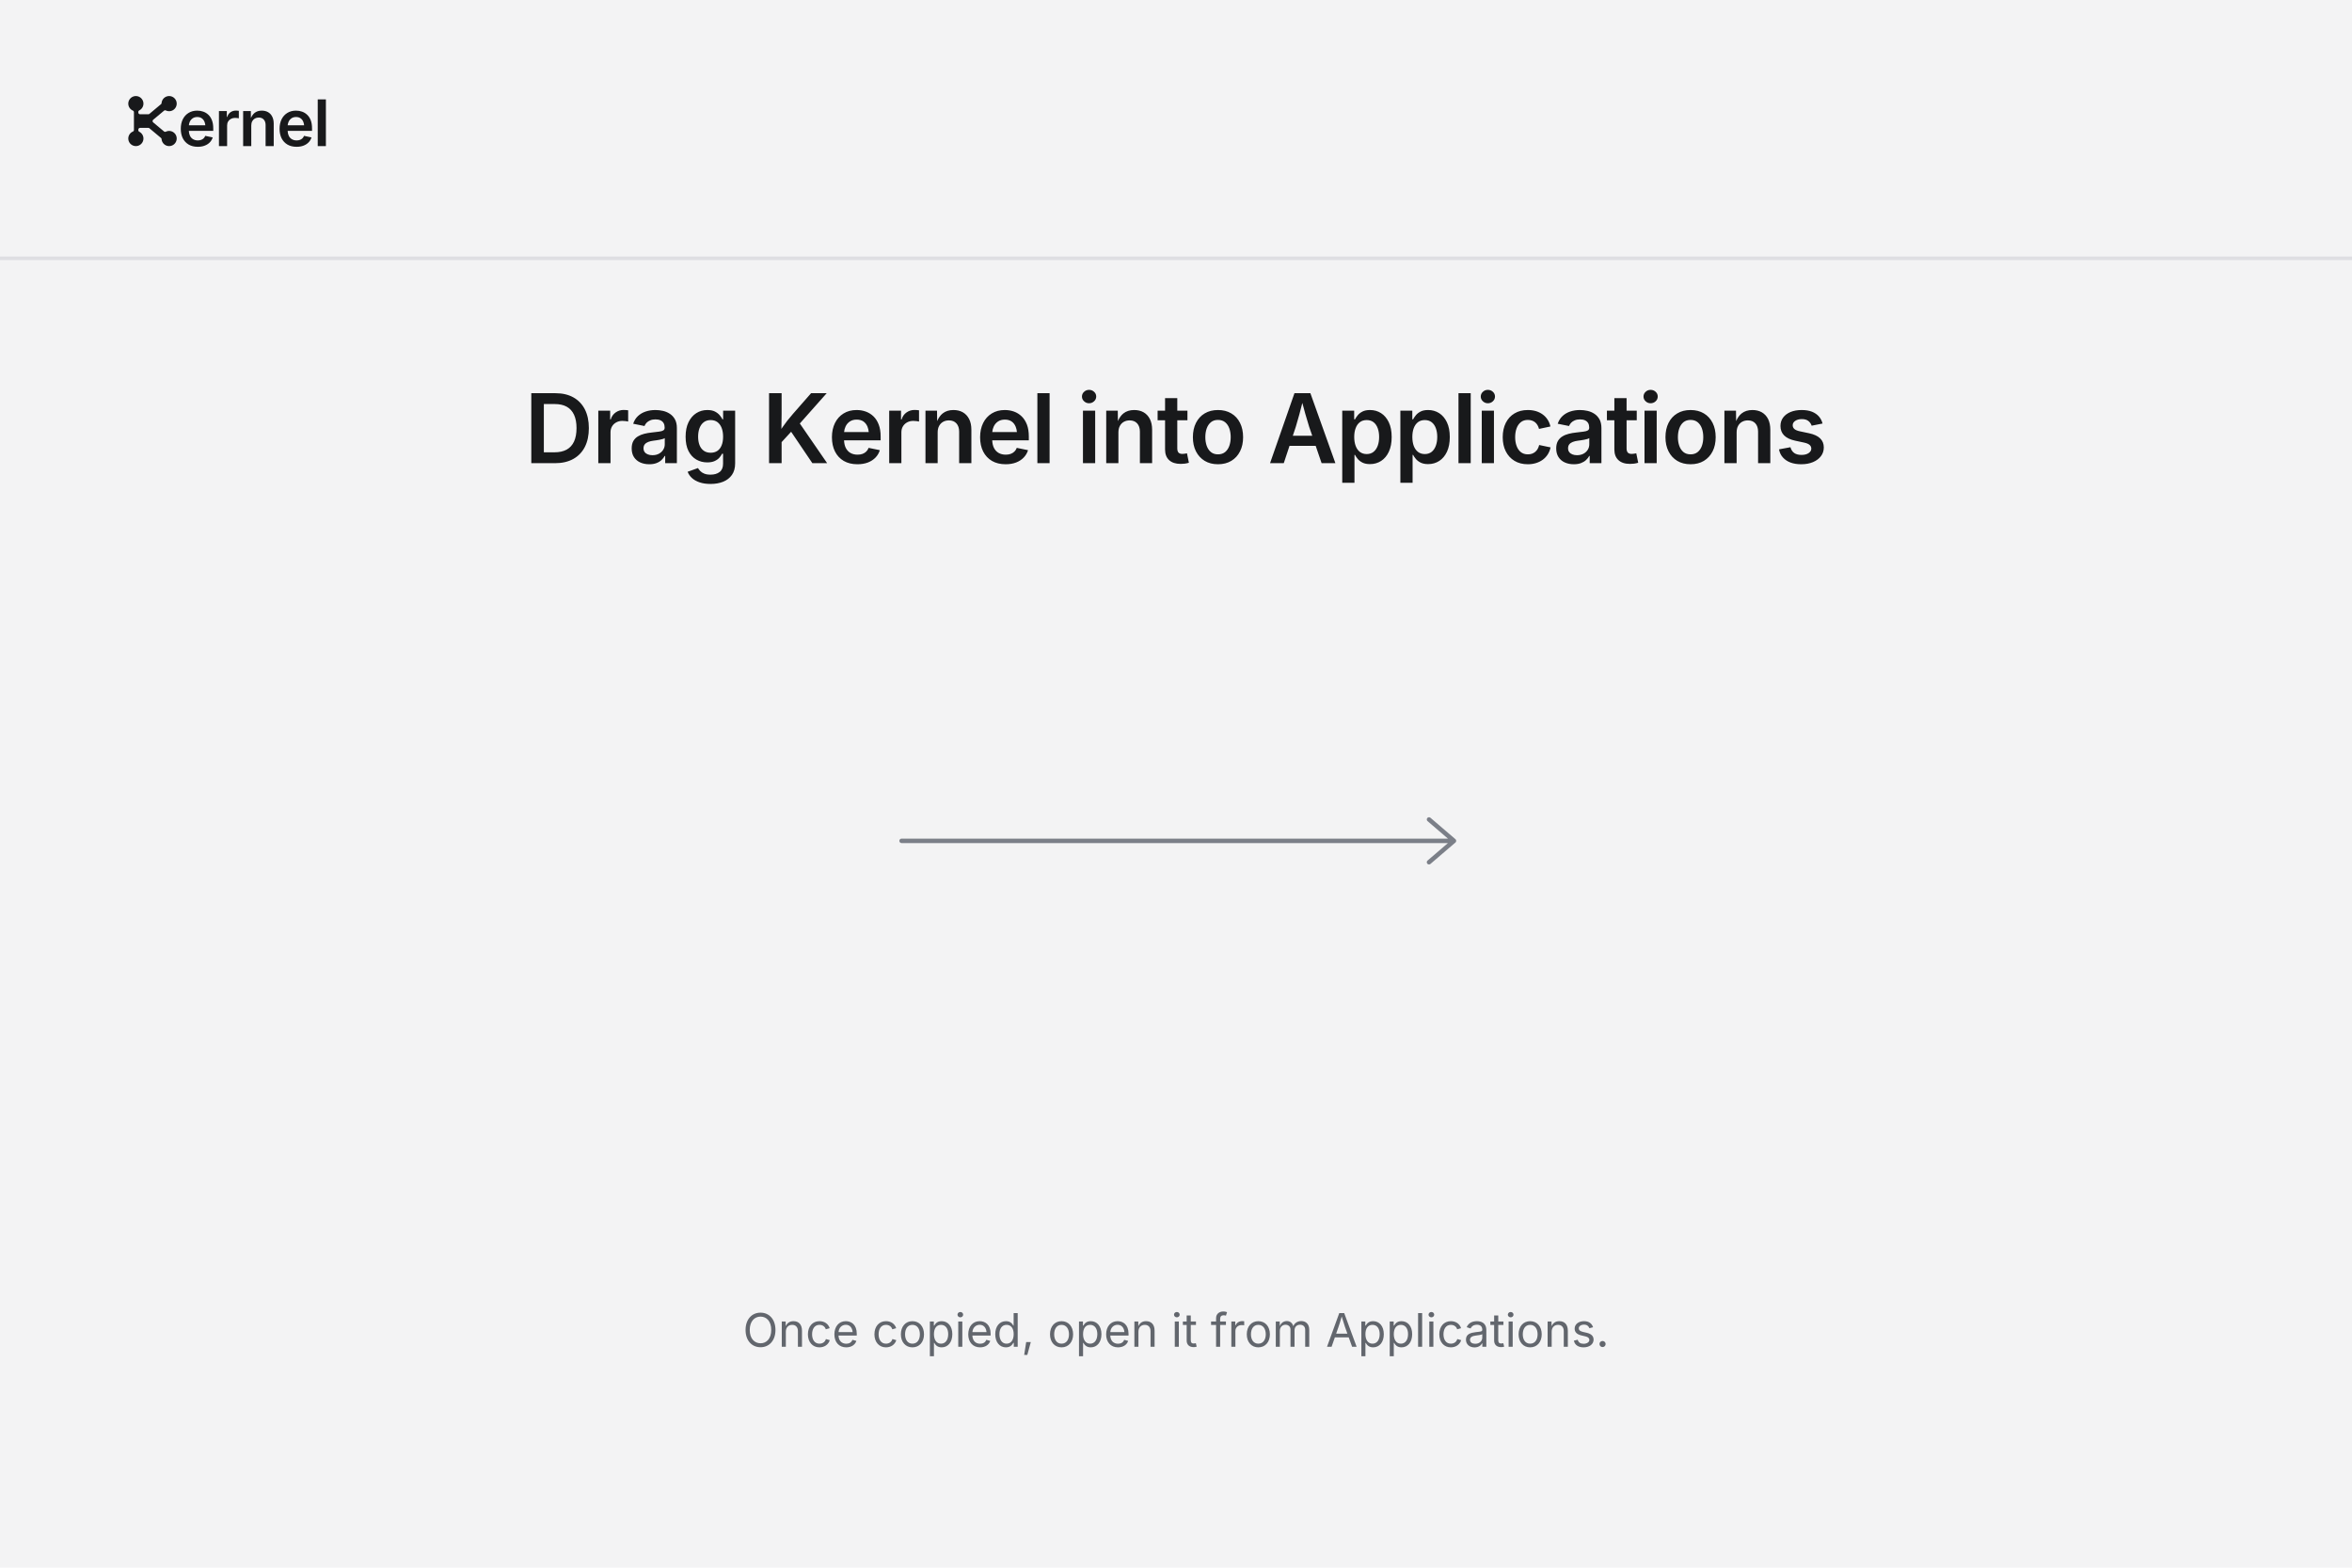
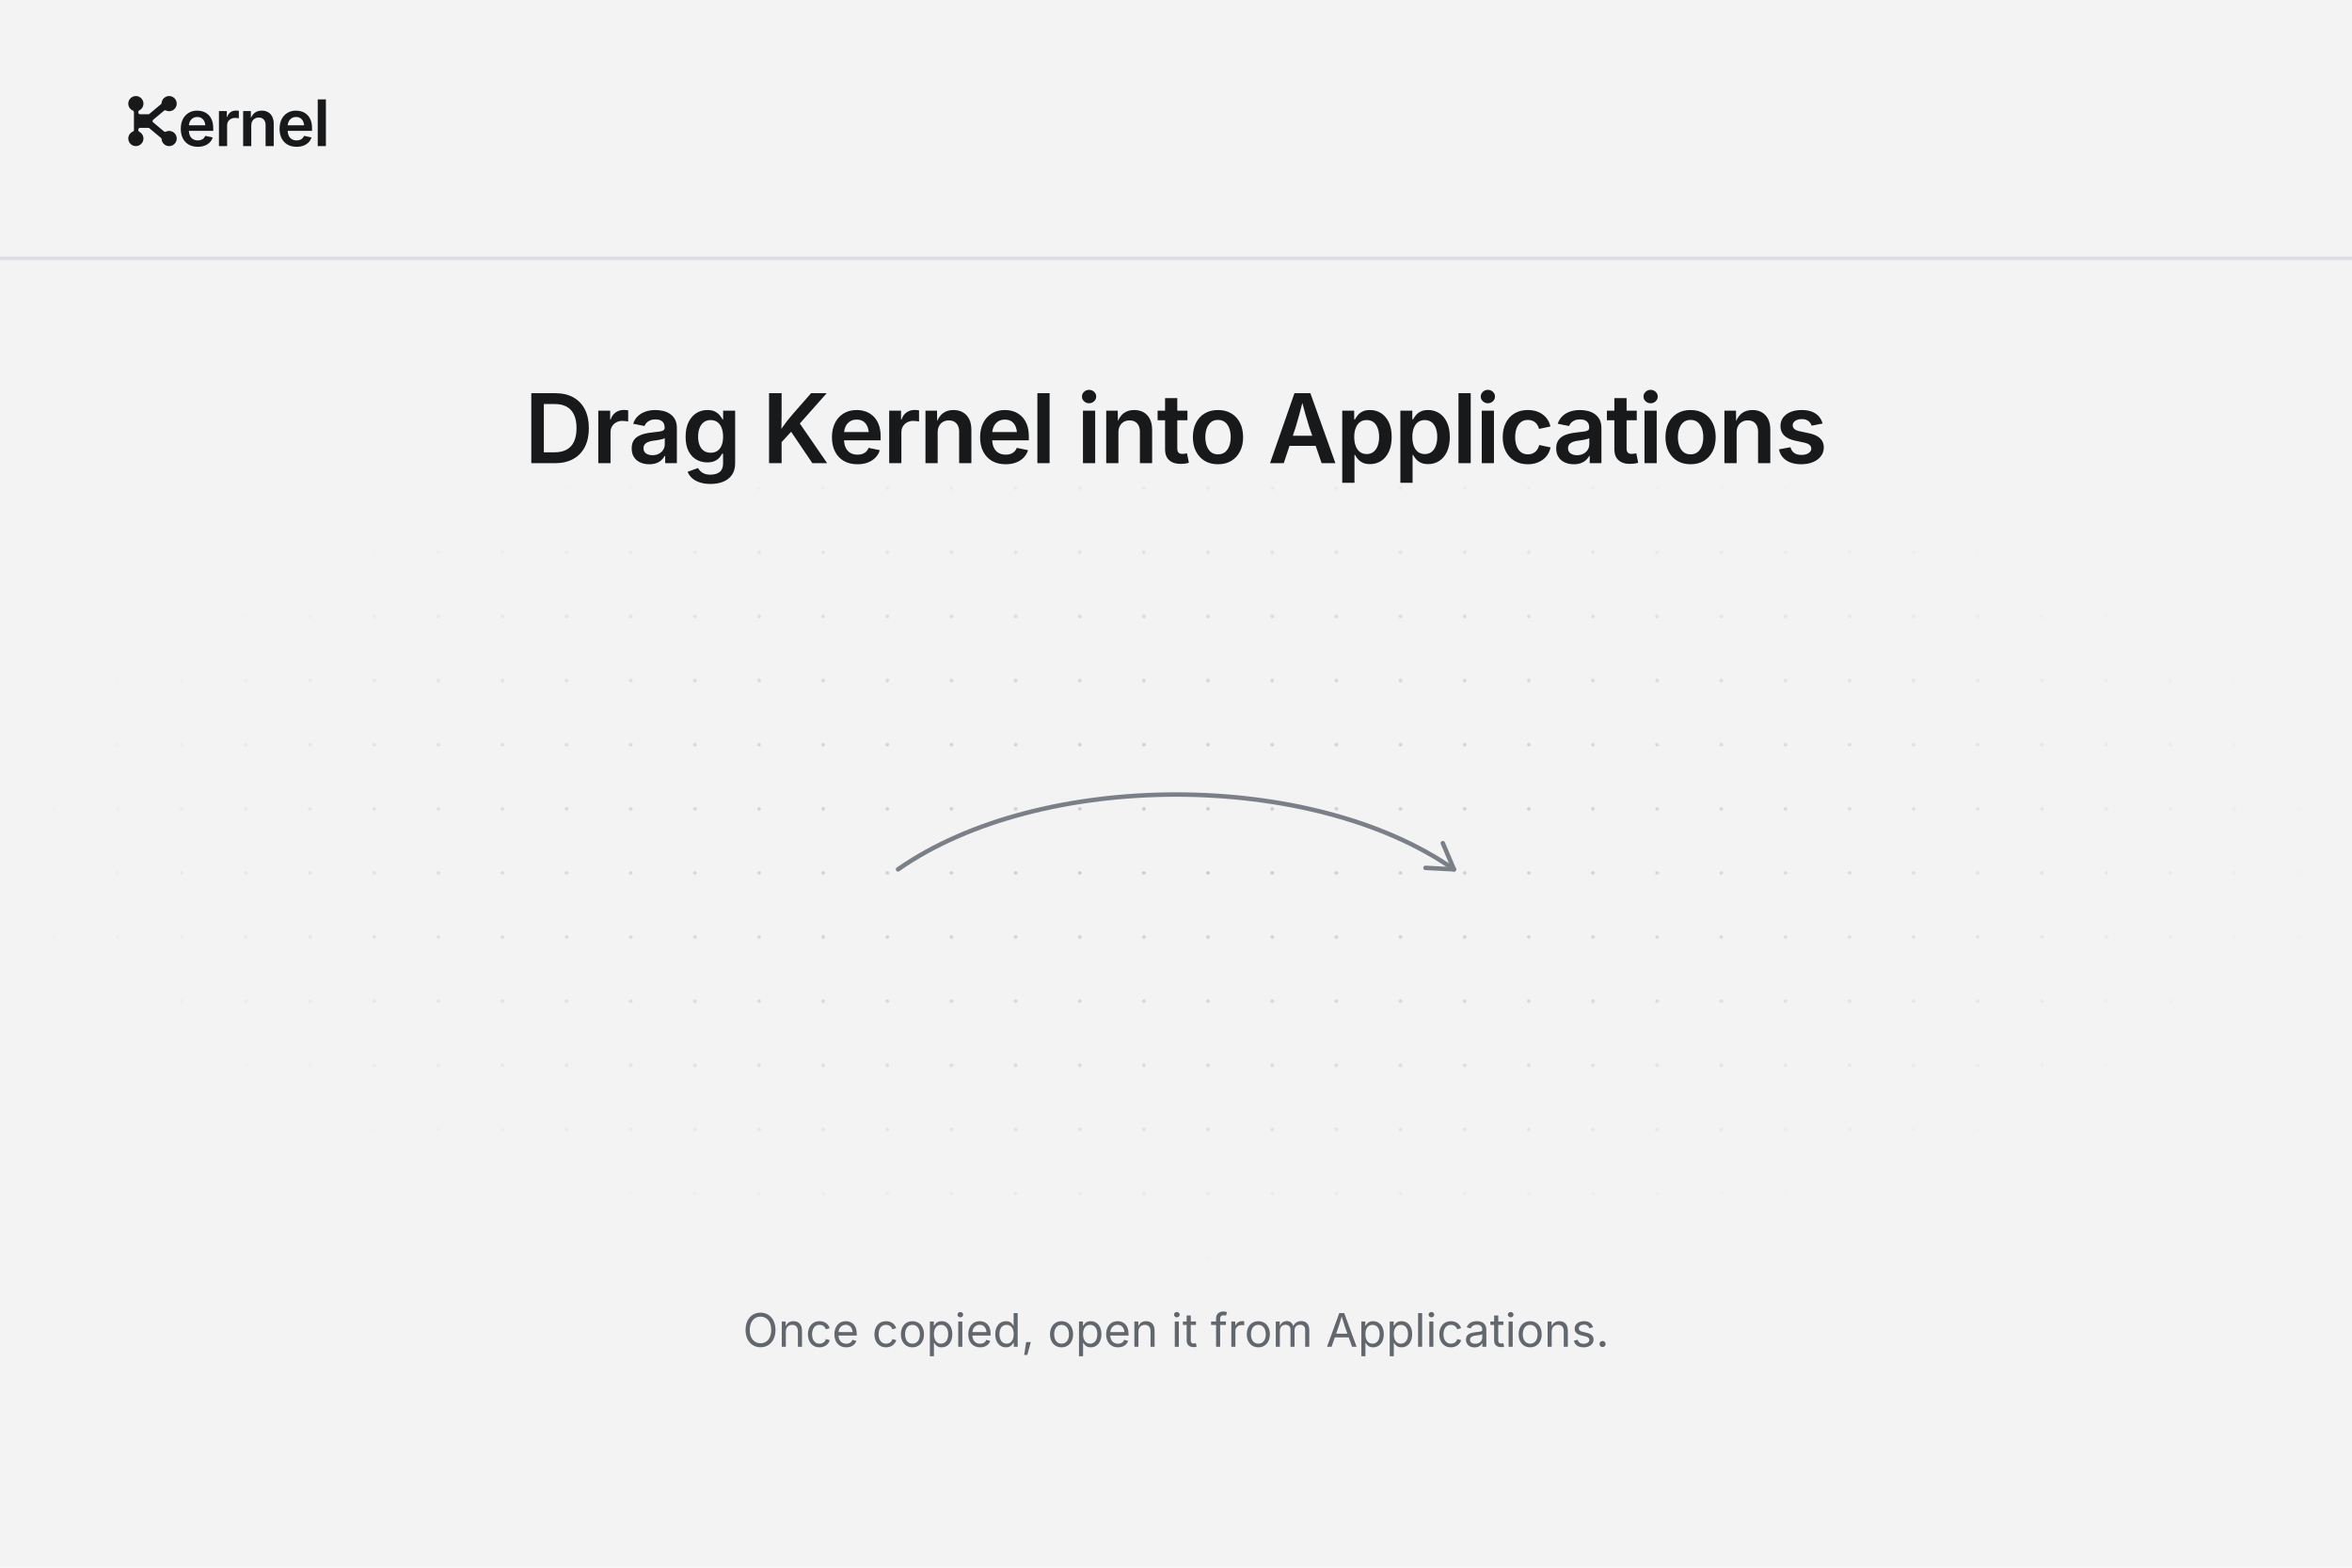
<svg xmlns="http://www.w3.org/2000/svg" viewBox="0 0 660 440" width="660" height="440">
  <rect width="660" height="440" fill="#f3f3f4" />
+   <defs>
+     <pattern id="dots" x="6" y="2" width="18" height="18" patternUnits="userSpaceOnUse">
+       <circle cx="9" cy="9" r="0.5" fill="#c9c9cf" />
+     </pattern>
+     <radialGradient id="fade" gradientUnits="userSpaceOnUse" cx="0" cy="0" r="1" gradientTransform="translate(330 236) scale(330 120)">
+       <stop offset="0" stop-color="#fff" />
+       <stop offset="0.55" stop-color="#fff" stop-opacity="0.6" />
+       <stop offset="1" stop-color="#fff" stop-opacity="0" />
+     </radialGradient>
+     <mask id="dotfade">
+       <rect x="0" y="73" width="660" height="335" fill="url(#fade)" />
+     </mask>
+   </defs>
+   <rect width="660" height="408" fill="url(#dots)" mask="url(#dotfade)" />
  <rect x="0" y="72" width="660" height="1" fill="#dedee2" />
  <g transform="translate(36 26.96) scale(0.03084)">
    <path d="M36.77 129.84 L43.63 133.19 L45.51 134.52 L47.07 136.00 L48.45 137.70 L49.63 139.68 L50.48 141.70 L51.04 143.78 L51.32 146.07 L51.39 308.35 L51.19 310.93 L50.53 313.55 L49.50 315.92 L48.04 318.18 L46.29 320.09 L43.30 322.29 L37.56 325.03 L33.13 327.50 L29.62 329.78 L26.22 332.29 L22.64 335.32 L19.01 338.87 L15.65 342.66 L12.60 346.67 L10.03 350.59 L7.57 354.98 L5.58 359.23 L3.76 363.92 L2.38 368.40 L1.25 373.30 L0.47 378.31 L0.08 382.99 L0.00 387.17 L0.18 391.40 L1.23 399.40 L2.15 403.48 L3.32 407.54 L4.74 411.52 L6.41 415.41 L10.23 422.52 L12.55 426.05 L15.09 429.43 L17.80 432.61 L20.73 435.66 L26.83 440.95 L33.10 445.26 L39.76 448.83 L46.46 451.53 L53.78 453.61 L61.28 454.87 L68.83 455.29 L76.05 454.92 L83.56 453.71 L90.89 451.68 L97.92 448.88 L104.30 445.50 L110.60 441.23 L116.39 436.30 L121.58 430.80 L125.94 425.03 L129.83 418.55 L132.85 412.03 L135.17 405.23 L136.77 398.23 L137.63 391.10 L137.75 383.91 L137.12 376.76 L135.75 369.71 L133.64 362.84 L131.37 357.33 L128.45 351.75 L125.24 346.73 L121.38 341.75 L116.45 336.53 L111.30 332.08 L105.45 327.99 L98.63 324.11 L96.34 322.29 L94.65 320.39 L93.28 318.25 L92.27 315.92 L91.63 313.47 L91.40 310.89 L91.54 303.46 L92.39 300.08 L93.89 297.06 L96.35 294.07 L97.85 292.80 L99.49 291.73 L101.25 290.86 L103.11 290.22 L106.83 289.65 L182.90 289.65 L185.08 289.88 L187.31 290.43 L189.34 291.25 L191.33 292.41 L298.39 381.92 L300.75 385.01 L302.29 388.54 L302.77 390.63 L303.38 396.06 L304.27 401.01 L305.52 405.93 L307.01 410.38 L308.58 414.25 L310.41 418.07 L314.51 424.97 L317.27 428.76 L320.50 432.61 L323.77 435.98 L327.51 439.34 L331.22 442.22 L335.40 445.01 L339.47 447.34 L344.04 449.54 L349.52 451.66 L354.84 453.22 L360.59 454.40 L366.09 455.07 L371.96 455.29 L377.49 455.04 L383.31 454.28 L388.73 453.12 L394.35 451.42 L399.50 449.38 L404.76 446.78 L409.51 443.92 L414.27 440.48 L418.48 436.88 L422.61 432.70 L426.16 428.46 L429.80 423.27 L432.92 417.80 L435.55 412.03 L437.63 406.04 L439.08 400.26 L440.07 394.00 L440.48 387.72 L440.31 381.38 L439.62 375.46 L438.33 369.26 L436.47 363.19 L434.09 357.37 L431.34 352.08 L427.94 346.73 L424.05 341.72 L419.76 337.12 L415.68 333.44 L411.32 330.09 L407.03 327.30 L402.21 324.66 L397.20 322.42 L392.06 320.60 L386.75 319.18 L381.35 318.18 L376.26 317.65 L370.81 317.49 L365.70 317.74 L360.29 318.42 L356.10 319.25 L351.61 320.45 L346.46 322.24 L340.48 324.78 L336.85 325.58 L334.46 325.64 L332.13 325.36 L329.73 324.68 L327.55 323.69 L325.00 321.95 L226.46 239.54 L224.23 237.08 L222.62 234.35 L221.56 231.25 L221.15 228.11 L221.43 224.64 L222.46 221.28 L224.11 218.36 L226.42 215.76 L324.97 133.35 L327.41 131.66 L329.53 130.67 L331.92 129.96 L334.29 129.64 L336.63 129.67 L340.44 130.48 L346.78 133.16 L351.98 134.94 L356.48 136.11 L361.42 137.03 L366.93 137.63 L372.42 137.78 L377.91 137.50 L383.36 136.78 L389.10 135.53 L394.39 133.91 L399.85 131.73 L404.80 129.26 L409.82 126.21 L414.60 122.72 L418.78 119.09 L422.89 114.89 L427.18 109.61 L431.11 103.60 L434.39 97.25 L437.00 90.56 L438.90 83.63 L440.03 76.92 L440.49 69.75 L440.21 62.62 L439.26 55.88 L437.53 48.91 L435.09 42.15 L431.97 35.68 L428.18 29.58 L423.81 23.93 L418.84 18.74 L413.67 14.32 L409.57 11.40 L405.61 8.97 L401.45 6.79 L396.84 4.78 L392.42 3.21 L387.57 1.87 L383.02 0.94 L378.37 0.32 L373.73 0.02 L368.70 0.05 L364.06 0.40 L359.42 1.07 L354.50 2.14 L350.00 3.46 L345.29 5.21 L341.05 7.13 L336.95 9.33 L333.02 11.80 L329.25 14.53 L325.68 17.51 L322.32 20.73 L319.19 24.16 L316.29 27.80 L313.65 31.62 L309.89 38.23 L306.87 45.26 L305.43 49.68 L304.20 54.56 L303.39 59.14 L302.78 64.52 L302.30 66.64 L300.80 70.08 L298.53 73.10 L191.33 162.86 L189.34 164.02 L187.31 164.84 L185.07 165.40 L182.89 165.63 L106.98 165.63 L105.03 165.46 L103.11 165.05 L101.25 164.41 L99.49 163.55 L97.85 162.48 L96.24 161.11 L94.92 159.65 L93.79 158.05 L92.27 154.86 L91.51 151.58 L91.40 144.14 L91.78 141.09 L92.47 138.80 L93.54 136.55 L94.89 134.58 L96.59 132.75 L98.76 131.09 L105.02 127.56 L110.26 123.99 L115.43 119.70 L119.93 115.17 L123.46 110.96 L126.64 106.48 L129.45 101.76 L132.03 96.48 L134.31 90.52 L136.11 84.04 L137.22 77.76 L137.76 71.06 L137.67 64.68 L136.93 58.00 L135.63 51.76 L133.64 45.34 L131.02 39.10 L128.00 33.48 L124.27 27.89 L120.24 22.95 L115.52 18.16 L110.33 13.84 L105.06 10.24 L99.17 7.00 L93.31 4.46 L86.92 2.39 L80.69 1.01 L74.03 0.18 L67.65 0.00 L60.90 0.45 L54.27 1.56 L48.10 3.20 L43.33 4.91 L38.35 7.13 L33.85 9.57 L29.58 12.30 L25.23 15.59 L21.40 18.98 L17.60 22.89 L14.36 26.78 L11.38 30.95 L8.56 35.61 L6.28 40.14 L4.32 44.87 L2.62 50.05 L1.41 55.01 L0.57 60.02 L0.08 65.45 L0.02 70.56 L0.33 75.62 L1.07 81.02 L2.16 86.02 L3.72 91.24 L5.54 95.98 L7.73 100.60 L10.43 105.34 L13.29 109.58 L16.44 113.56 L20.13 117.56 L23.88 121.05 L28.14 124.44 L32.34 127.29 Z" fill="#18191b" />
  </g>
  <path d="M55.50 41.20Q54.01 41.20 52.95 40.58Q51.88 39.95 51.30 38.82Q50.73 37.69 50.73 36.15Q50.73 34.63 51.29 33.49Q51.86 32.34 52.90 31.70Q53.94 31.05 55.35 31.05Q56.25 31.05 57.06 31.34Q57.87 31.63 58.50 32.24Q59.13 32.84 59.48 33.78Q59.84 34.72 59.84 36.01L59.84 36.73L52.99 36.73Q53.03 37.54 53.31 38.12Q53.63 38.76 54.20 39.08Q54.77 39.41 55.52 39.41Q56.03 39.41 56.43 39.26Q56.84 39.12 57.14 38.83Q57.44 38.55 57.59 38.13L59.69 38.57Q59.45 39.36 58.88 39.95Q58.31 40.54 57.45 40.87Q56.60 41.20 55.50 41.20M53 35.17L57.62 35.17Q57.56 34.63 57.38 34.17Q57.12 33.55 56.62 33.20Q56.11 32.84 55.36 32.84Q54.60 32.84 54.07 33.20Q53.55 33.56 53.27 34.14Q53.05 34.62 53 35.17M63.73 41L61.44 41L61.44 31.17L63.65 31.17L63.65 32.82L63.76 32.82Q64.02 31.96 64.68 31.50Q65.34 31.04 66.19 31.04Q66.38 31.04 66.62 31.06Q66.85 31.08 67.02 31.10L67.02 33.20Q66.88 33.16 66.56 33.13Q66.25 33.09 65.94 33.09Q65.31 33.09 64.80 33.36Q64.30 33.63 64.01 34.11Q63.73 34.59 63.73 35.22M70.51 35.24L70.51 41L68.23 41L68.23 31.17L70.39 31.17L70.41 33.13Q70.81 32.20 71.45 31.68Q72.25 31.05 73.46 31.05Q74.47 31.05 75.22 31.48Q75.98 31.91 76.39 32.74Q76.81 33.56 76.81 34.75L76.81 41L74.53 41L74.53 35.10Q74.53 34.12 74.02 33.56Q73.51 32.99 72.61 32.99Q72 32.99 71.53 33.26Q71.06 33.52 70.78 34.03Q70.51 34.53 70.51 35.24M83.22 41.20Q81.73 41.20 80.67 40.58Q79.60 39.95 79.02 38.82Q78.45 37.69 78.45 36.15Q78.45 34.63 79.01 33.49Q79.58 32.34 80.62 31.70Q81.66 31.05 83.07 31.05Q83.97 31.05 84.78 31.34Q85.59 31.63 86.22 32.24Q86.85 32.84 87.21 33.78Q87.56 34.72 87.56 36.01L87.56 36.73L80.72 36.73Q80.75 37.54 81.03 38.12Q81.35 38.76 81.92 39.08Q82.49 39.41 83.25 39.41Q83.75 39.41 84.16 39.26Q84.56 39.12 84.86 38.83Q85.16 38.55 85.31 38.13L87.41 38.57Q87.18 39.36 86.60 39.95Q86.03 40.54 85.18 40.87Q84.32 41.20 83.22 41.20M80.72 35.17L85.34 35.17Q85.29 34.63 85.10 34.17Q84.85 33.55 84.34 33.20Q83.84 32.84 83.08 32.84Q82.32 32.84 81.80 33.20Q81.27 33.56 81 34.14Q80.78 34.62 80.72 35.17M89.16 27.90L91.45 27.90L91.45 41L89.16 41" fill="#18191b" />
  <path d="M155.74 130L149.09 130L149.09 110.36L155.87 110.36Q158.80 110.36 160.89 111.53Q162.99 112.70 164.12 114.90Q165.24 117.11 165.24 120.15Q165.24 123.22 164.12 125.43Q162.99 127.64 160.86 128.82Q158.73 130 155.74 130M152.61 113.40L152.61 126.95L155.57 126.95Q157.62 126.95 159 126.20Q160.38 125.44 161.08 123.93Q161.78 122.42 161.78 120.15Q161.78 117.91 161.08 116.41Q160.38 114.90 159.03 114.15Q157.68 113.40 155.66 113.40M171.32 130L167.89 130L167.89 115.26L171.22 115.26L171.22 117.73L171.37 117.73Q171.77 116.45 172.76 115.76Q173.75 115.06 175.01 115.06Q175.30 115.06 175.66 115.09Q176.02 115.12 176.27 115.16L176.27 118.31Q176.05 118.24 175.58 118.19Q175.11 118.13 174.64 118.13Q173.70 118.13 172.94 118.54Q172.18 118.95 171.75 119.67Q171.32 120.39 171.32 121.33M182.19 130.30Q180.79 130.30 179.67 129.80Q178.55 129.29 177.90 128.30Q177.26 127.31 177.26 125.86Q177.26 124.61 177.72 123.79Q178.19 122.97 178.99 122.49Q179.79 122 180.79 121.75Q181.79 121.50 182.87 121.39Q184.15 121.25 184.95 121.14Q185.76 121.04 186.13 120.80Q186.51 120.56 186.51 120.06L186.51 119.99Q186.51 119.27 186.22 118.76Q185.93 118.25 185.36 117.98Q184.78 117.71 183.94 117.71Q183.08 117.71 182.46 117.98Q181.83 118.24 181.43 118.66Q181.04 119.08 180.85 119.57L177.68 118.93Q178.11 117.62 179.02 116.77Q179.93 115.92 181.19 115.50Q182.45 115.08 183.93 115.08Q184.97 115.08 186.03 115.32Q187.09 115.56 187.97 116.14Q188.86 116.72 189.40 117.70Q189.94 118.68 189.94 120.15L189.94 130L186.66 130L186.66 127.97L186.52 127.97Q186.19 128.59 185.62 129.12Q185.05 129.66 184.20 129.98Q183.35 130.30 182.19 130.30M183.07 127.76Q184.14 127.76 184.91 127.34Q185.68 126.92 186.11 126.22Q186.54 125.53 186.54 124.71L186.54 122.97Q186.37 123.10 185.96 123.22Q185.56 123.34 185.07 123.43Q184.57 123.53 184.09 123.59Q183.61 123.66 183.28 123.70Q182.52 123.80 181.90 124.04Q181.28 124.28 180.93 124.71Q180.58 125.14 180.58 125.82Q180.58 126.45 180.90 126.88Q181.22 127.31 181.78 127.53Q182.34 127.76 183.07 127.76M199.39 135.83Q197.62 135.83 196.31 135.38Q195 134.93 194.16 134.16Q193.33 133.39 192.96 132.41L195.86 131.37Q196.10 131.78 196.51 132.21Q196.93 132.65 197.62 132.93Q198.31 133.22 199.38 133.22Q200.97 133.22 201.94 132.47Q202.90 131.73 202.90 130.15L202.90 127.36L202.61 127.36Q202.36 127.89 201.87 128.45Q201.38 129.01 200.56 129.39Q199.73 129.78 198.45 129.78Q196.77 129.78 195.39 128.98Q194.01 128.18 193.20 126.59Q192.39 124.99 192.39 122.59Q192.39 120.17 193.21 118.49Q194.03 116.82 195.40 115.95Q196.78 115.08 198.48 115.08Q199.79 115.08 200.63 115.51Q201.47 115.95 201.97 116.56Q202.48 117.17 202.74 117.70L202.92 117.70L202.92 115.26L206.29 115.26L206.29 130.04Q206.29 132 205.39 133.29Q204.49 134.57 202.94 135.20Q201.38 135.83 199.39 135.83M199.42 127.07Q200.54 127.07 201.32 126.54Q202.09 126.01 202.50 124.99Q202.91 123.98 202.91 122.56Q202.91 121.17 202.51 120.12Q202.11 119.07 201.33 118.48Q200.55 117.90 199.42 117.90Q198.26 117.90 197.47 118.51Q196.69 119.12 196.29 120.17Q195.90 121.22 195.90 122.56Q195.90 123.92 196.30 124.94Q196.70 125.95 197.49 126.51Q198.27 127.07 199.42 127.07M219.33 130L215.81 130L215.81 110.36L219.33 110.36L219.33 116.18L219.27 120.39Q219.43 120.14 219.60 119.89Q220.21 118.99 220.90 118.11Q221.59 117.23 222.45 116.24L227.60 110.36L231.98 110.36L224.44 118.86L232.11 130L227.96 130L222 121.18L219.33 124.09M240.60 130.30Q238.38 130.30 236.77 129.37Q235.17 128.43 234.31 126.73Q233.45 125.03 233.45 122.72Q233.45 120.44 234.30 118.73Q235.15 117.01 236.71 116.05Q238.27 115.08 240.38 115.08Q241.73 115.08 242.94 115.51Q244.16 115.95 245.11 116.86Q246.05 117.77 246.58 119.17Q247.12 120.57 247.12 122.51L247.12 123.59L236.85 123.59Q236.90 124.81 237.32 125.68Q237.80 126.64 238.65 127.13Q239.51 127.61 240.64 127.61Q241.40 127.61 242.01 127.40Q242.62 127.18 243.07 126.75Q243.52 126.32 243.74 125.70L246.89 126.35Q246.54 127.53 245.68 128.42Q244.82 129.31 243.54 129.81Q242.25 130.30 240.60 130.30M236.86 121.26L243.78 121.26Q243.70 120.44 243.43 119.76Q243.04 118.82 242.29 118.29Q241.53 117.77 240.39 117.77Q239.26 117.77 238.47 118.30Q237.68 118.83 237.27 119.72Q236.94 120.43 236.86 121.26M252.94 130L249.52 130L249.52 115.26L252.84 115.26L252.84 117.73L253 117.73Q253.39 116.45 254.38 115.76Q255.37 115.06 256.64 115.06Q256.93 115.06 257.28 115.09Q257.64 115.12 257.89 115.16L257.89 118.31Q257.68 118.24 257.20 118.19Q256.73 118.13 256.27 118.13Q255.32 118.13 254.56 118.54Q253.80 118.95 253.37 119.67Q252.94 120.39 252.94 121.33M263.12 121.36L263.12 130L259.70 130L259.70 115.26L262.94 115.26L262.98 118.19Q263.57 116.80 264.53 116.03Q265.73 115.08 267.54 115.08Q269.06 115.08 270.19 115.72Q271.32 116.37 271.95 117.61Q272.58 118.85 272.58 120.63L272.58 130L269.15 130L269.15 121.15Q269.15 119.68 268.38 118.83Q267.62 117.99 266.27 117.99Q265.36 117.99 264.65 118.39Q263.94 118.78 263.53 119.54Q263.12 120.30 263.12 121.36M282.19 130.30Q279.96 130.30 278.36 129.37Q276.76 128.43 275.89 126.73Q275.03 125.03 275.03 122.72Q275.03 120.44 275.88 118.73Q276.73 117.01 278.29 116.05Q279.85 115.08 281.96 115.08Q283.31 115.08 284.53 115.51Q285.75 115.95 286.69 116.86Q287.63 117.77 288.17 119.17Q288.70 120.57 288.70 122.51L288.70 123.59L278.43 123.59Q278.48 124.81 278.90 125.68Q279.38 126.64 280.24 127.13Q281.09 127.61 282.23 127.61Q282.98 127.61 283.59 127.40Q284.20 127.18 284.65 126.75Q285.10 126.32 285.32 125.70L288.48 126.35Q288.12 127.53 287.26 128.42Q286.41 129.31 285.12 129.81Q283.84 130.30 282.19 130.30M278.44 121.26L285.36 121.26Q285.29 120.44 285.01 119.76Q284.63 118.82 283.87 118.29Q283.11 117.77 281.98 117.77Q280.84 117.77 280.05 118.30Q279.26 118.83 278.85 119.72Q278.52 120.43 278.44 121.26M291.10 110.36L294.53 110.36L294.53 130L291.10 130M307.32 130L303.89 130L303.89 115.26L307.32 115.26L307.32 130M305.60 113.18Q304.79 113.18 304.20 112.62Q303.61 112.07 303.61 111.31Q303.61 110.51 304.20 109.97Q304.79 109.42 305.60 109.42Q306.43 109.42 307.02 109.97Q307.61 110.51 307.61 111.29Q307.61 112.07 307.02 112.62Q306.43 113.18 305.60 113.18M313.84 121.36L313.84 130L310.42 130L310.42 115.26L313.66 115.26L313.70 118.19Q314.29 116.80 315.25 116.03Q316.45 115.08 318.26 115.08Q319.78 115.08 320.91 115.72Q322.04 116.37 322.67 117.61Q323.30 118.85 323.30 120.63L323.30 130L319.87 130L319.87 121.15Q319.87 119.68 319.10 118.83Q318.34 117.99 316.99 117.99Q316.08 117.99 315.37 118.39Q314.66 118.78 314.25 119.54Q313.84 120.30 313.84 121.36M330.36 115.26L333.21 115.26L333.21 117.95L330.36 117.95L330.36 125.85Q330.36 126.65 330.71 127.03Q331.05 127.40 331.83 127.40Q332.06 127.40 332.45 127.34Q332.84 127.28 333.08 127.23L333.62 129.88Q333.05 130.05 332.46 130.13Q331.87 130.20 331.32 130.20Q329.20 130.20 328.07 129.14Q326.93 128.09 326.93 126.14L326.93 117.95L324.84 117.95L324.84 115.26L326.93 115.26L326.93 111.75L330.36 111.75M341.78 130.30Q339.63 130.30 338.05 129.35Q336.47 128.39 335.60 126.68Q334.74 124.98 334.74 122.71Q334.74 120.42 335.60 118.70Q336.47 116.97 338.05 116.03Q339.63 115.08 341.78 115.08Q343.94 115.08 345.52 116.03Q347.11 116.97 347.97 118.70Q348.83 120.42 348.83 122.71Q348.83 124.98 347.97 126.68Q347.11 128.39 345.52 129.35Q343.94 130.30 341.78 130.30M341.78 127.52Q342.98 127.52 343.78 126.88Q344.57 126.23 344.96 125.14Q345.35 124.04 345.35 122.70Q345.35 121.34 344.96 120.24Q344.57 119.15 343.78 118.50Q342.98 117.86 341.78 117.86Q340.58 117.86 339.80 118.50Q339.01 119.15 338.62 120.24Q338.23 121.33 338.23 122.70Q338.23 124.04 338.62 125.14Q339.01 126.23 339.80 126.88Q340.58 127.52 341.78 127.52M360.24 130L356.39 130L363.24 110.36L367.71 110.36L374.73 130L370.86 130L369.20 125.14L361.85 125.14L360.24 130M362.78 122.30L368.23 122.30L367.37 119.80Q366.86 118.21 366.30 116.21Q365.91 114.79 365.45 113.09Q365.01 114.81 364.63 116.25Q364.09 118.27 363.61 119.80M380.08 135.51L376.65 135.51L376.65 115.26L380 115.26L380 117.70L380.23 117.70Q380.49 117.17 380.98 116.57Q381.46 115.96 382.30 115.52Q383.14 115.08 384.44 115.08Q386.16 115.08 387.53 115.95Q388.90 116.82 389.71 118.51Q390.52 120.20 390.52 122.66Q390.52 125.08 389.73 126.78Q388.94 128.48 387.56 129.37Q386.18 130.26 384.43 130.26Q383.18 130.26 382.33 129.84Q381.49 129.41 380.99 128.80Q380.49 128.19 380.23 127.67L380.08 127.67L380.08 135.51M383.51 127.44Q384.65 127.44 385.43 126.82Q386.21 126.19 386.61 125.10Q387 124.01 387 122.64Q387 121.27 386.61 120.20Q386.22 119.12 385.45 118.51Q384.67 117.90 383.51 117.90Q382.37 117.90 381.60 118.49Q380.82 119.08 380.42 120.15Q380.01 121.21 380.01 122.64Q380.01 124.08 380.42 125.16Q380.82 126.24 381.60 126.84Q382.39 127.44 383.51 127.44M396.39 135.51L392.96 135.51L392.96 115.26L396.31 115.26L396.31 117.70L396.53 117.70Q396.80 117.17 397.29 116.57Q397.77 115.96 398.61 115.52Q399.45 115.08 400.75 115.08Q402.47 115.08 403.84 115.95Q405.21 116.82 406.02 118.51Q406.83 120.20 406.83 122.66Q406.83 125.08 406.04 126.78Q405.25 128.48 403.87 129.37Q402.49 130.26 400.74 130.26Q399.49 130.26 398.64 129.84Q397.80 129.41 397.30 128.80Q396.80 128.19 396.53 127.67L396.39 127.67L396.39 135.51M399.82 127.44Q400.96 127.44 401.74 126.82Q402.52 126.19 402.91 125.10Q403.31 124.01 403.31 122.64Q403.31 121.27 402.92 120.20Q402.53 119.12 401.75 118.51Q400.98 117.90 399.82 117.90Q398.68 117.90 397.90 118.49Q397.13 119.08 396.72 120.15Q396.32 121.21 396.32 122.64Q396.32 124.08 396.72 125.16Q397.13 126.24 397.91 126.84Q398.70 127.44 399.82 127.44M409.27 110.36L412.70 110.36L412.70 130L409.27 130M419.22 130L415.80 130L415.80 115.26L419.22 115.26L419.22 130M417.51 113.18Q416.69 113.18 416.11 112.62Q415.52 112.07 415.52 111.31Q415.52 110.51 416.11 109.97Q416.69 109.42 417.51 109.42Q418.34 109.42 418.93 109.97Q419.51 110.51 419.51 111.29Q419.51 112.07 418.93 112.62Q418.34 113.18 417.51 113.18M428.72 130.30Q426.57 130.30 424.99 129.35Q423.40 128.39 422.54 126.68Q421.68 124.98 421.68 122.71Q421.68 120.42 422.54 118.70Q423.40 116.97 424.99 116.03Q426.57 115.08 428.72 115.08Q429.94 115.08 431 115.39Q432.05 115.71 432.88 116.31Q433.71 116.91 434.27 117.77Q434.83 118.62 435.07 119.70L431.87 120.38Q431.72 119.81 431.45 119.34Q431.18 118.87 430.79 118.54Q430.39 118.21 429.88 118.04Q429.36 117.86 428.74 117.86Q427.54 117.86 426.75 118.50Q425.96 119.14 425.57 120.22Q425.17 121.31 425.17 122.70Q425.17 124.05 425.57 125.15Q425.96 126.24 426.75 126.88Q427.54 127.52 428.74 127.52Q429.38 127.52 429.90 127.34Q430.42 127.15 430.82 126.81Q431.22 126.47 431.50 125.98Q431.77 125.49 431.91 124.90L435.11 125.57Q434.87 126.68 434.31 127.55Q433.75 128.42 432.92 129.03Q432.08 129.64 431.02 129.97Q429.96 130.30 428.72 130.30M441.62 130.30Q440.23 130.30 439.11 129.80Q437.98 129.29 437.34 128.30Q436.69 127.31 436.69 125.86Q436.69 124.61 437.16 123.79Q437.63 122.97 438.43 122.49Q439.22 122 440.23 121.75Q441.23 121.50 442.31 121.39Q443.59 121.25 444.39 121.14Q445.20 121.04 445.57 120.80Q445.95 120.56 445.95 120.06L445.95 119.99Q445.95 119.27 445.66 118.76Q445.37 118.25 444.79 117.98Q444.22 117.71 443.38 117.71Q442.52 117.71 441.89 117.98Q441.27 118.24 440.87 118.66Q440.48 119.08 440.29 119.57L437.11 118.93Q437.55 117.62 438.46 116.77Q439.37 115.92 440.63 115.50Q441.89 115.08 443.36 115.08Q444.41 115.08 445.47 115.32Q446.53 115.56 447.41 116.14Q448.29 116.72 448.84 117.70Q449.38 118.68 449.38 120.15L449.38 130L446.09 130L446.09 127.97L445.96 127.97Q445.63 128.59 445.06 129.12Q444.48 129.66 443.63 129.98Q442.78 130.30 441.62 130.30M442.51 127.76Q443.57 127.76 444.35 127.34Q445.12 126.92 445.55 126.22Q445.97 125.53 445.97 124.71L445.97 122.97Q445.80 123.10 445.40 123.22Q445 123.34 444.50 123.43Q444.01 123.53 443.53 123.59Q443.05 123.66 442.72 123.70Q441.95 123.80 441.33 124.04Q440.71 124.28 440.36 124.71Q440.02 125.14 440.02 125.82Q440.02 126.45 440.34 126.88Q440.66 127.31 441.22 127.53Q441.78 127.76 442.51 127.76M456.44 115.26L459.29 115.26L459.29 117.95L456.44 117.95L456.44 125.85Q456.44 126.65 456.79 127.03Q457.13 127.40 457.91 127.40Q458.14 127.40 458.53 127.34Q458.92 127.28 459.16 127.23L459.70 129.88Q459.13 130.05 458.54 130.13Q457.95 130.20 457.40 130.20Q455.28 130.20 454.15 129.14Q453.01 128.09 453.01 126.14L453.01 117.95L450.92 117.95L450.92 115.26L453.01 115.26L453.01 111.75L456.44 111.75M464.89 130L461.47 130L461.47 115.26L464.89 115.26L464.89 130M463.18 113.18Q462.36 113.18 461.78 112.62Q461.19 112.07 461.19 111.31Q461.19 110.51 461.78 109.97Q462.36 109.42 463.18 109.42Q464.01 109.42 464.60 109.97Q465.18 110.51 465.18 111.29Q465.18 112.07 464.60 112.62Q464.01 113.18 463.18 113.18M474.39 130.30Q472.24 130.30 470.66 129.35Q469.07 128.39 468.21 126.68Q467.35 124.98 467.35 122.71Q467.35 120.42 468.21 118.70Q469.07 116.97 470.66 116.03Q472.24 115.08 474.39 115.08Q476.55 115.08 478.13 116.03Q479.71 116.97 480.58 118.70Q481.44 120.42 481.44 122.71Q481.44 124.98 480.58 126.68Q479.71 128.39 478.13 129.35Q476.55 130.30 474.39 130.30M474.39 127.52Q475.59 127.52 476.38 126.88Q477.18 126.23 477.57 125.14Q477.96 124.04 477.96 122.70Q477.96 121.34 477.57 120.24Q477.18 119.15 476.38 118.50Q475.59 117.86 474.39 117.86Q473.19 117.86 472.40 118.50Q471.62 119.15 471.23 120.24Q470.84 121.33 470.84 122.70Q470.84 124.04 471.23 125.14Q471.62 126.23 472.40 126.88Q473.19 127.52 474.39 127.52M487.32 121.36L487.32 130L483.89 130L483.89 115.26L487.14 115.26L487.18 118.19Q487.77 116.80 488.73 116.03Q489.93 115.08 491.74 115.08Q493.25 115.08 494.39 115.72Q495.52 116.37 496.15 117.61Q496.77 118.85 496.77 120.63L496.77 130L493.34 130L493.34 121.15Q493.34 119.68 492.58 118.83Q491.82 117.99 490.47 117.99Q489.56 117.99 488.85 118.39Q488.14 118.78 487.73 119.54Q487.32 120.30 487.32 121.36M505.45 130.30Q503.75 130.30 502.44 129.82Q501.14 129.33 500.30 128.39Q499.46 127.46 499.21 126.12L502.42 125.52Q502.72 126.61 503.49 127.15Q504.26 127.68 505.51 127.68Q506.78 127.68 507.52 127.17Q508.27 126.66 508.27 125.91Q508.27 125.28 507.78 124.86Q507.29 124.45 506.28 124.23L503.76 123.69Q501.68 123.24 500.65 122.21Q499.62 121.18 499.62 119.56Q499.62 118.19 500.37 117.19Q501.12 116.18 502.46 115.63Q503.80 115.08 505.57 115.08Q507.24 115.08 508.45 115.55Q509.65 116.03 510.40 116.88Q511.14 117.73 511.43 118.87L508.37 119.48Q508.12 118.70 507.47 118.17Q506.81 117.63 505.61 117.63Q504.51 117.63 503.78 118.11Q503.05 118.60 503.05 119.35Q503.05 119.99 503.54 120.42Q504.02 120.84 505.14 121.07L507.65 121.60Q509.75 122.05 510.76 123.04Q511.78 124.03 511.78 125.58Q511.78 126.98 510.97 128.04Q510.17 129.10 508.74 129.70Q507.31 130.30 505.45 130.30" fill="#18191b" />
-   <path d="M253 236 H408 M401 230 L408 236 L401 242" fill="none" stroke="#7b7f88" stroke-width="1.25" stroke-linecap="round" stroke-linejoin="round" />
+   <path d="M252 244 C292 216 368 216 408 244" fill="none" stroke="#7b7f88" stroke-width="1.25" stroke-linecap="round" />
+   <path d="M404.87 236.64 L408 244 L400.01 243.58" fill="none" stroke="#7b7f88" stroke-width="1.25" stroke-linecap="round" stroke-linejoin="round" />
  <text x="330" y="378" text-anchor="middle" font-family="-apple-system, 'SF Pro Text', system-ui, sans-serif" font-size="13" fill="#62666d">Once copied, open it from Applications.</text>
</svg>
